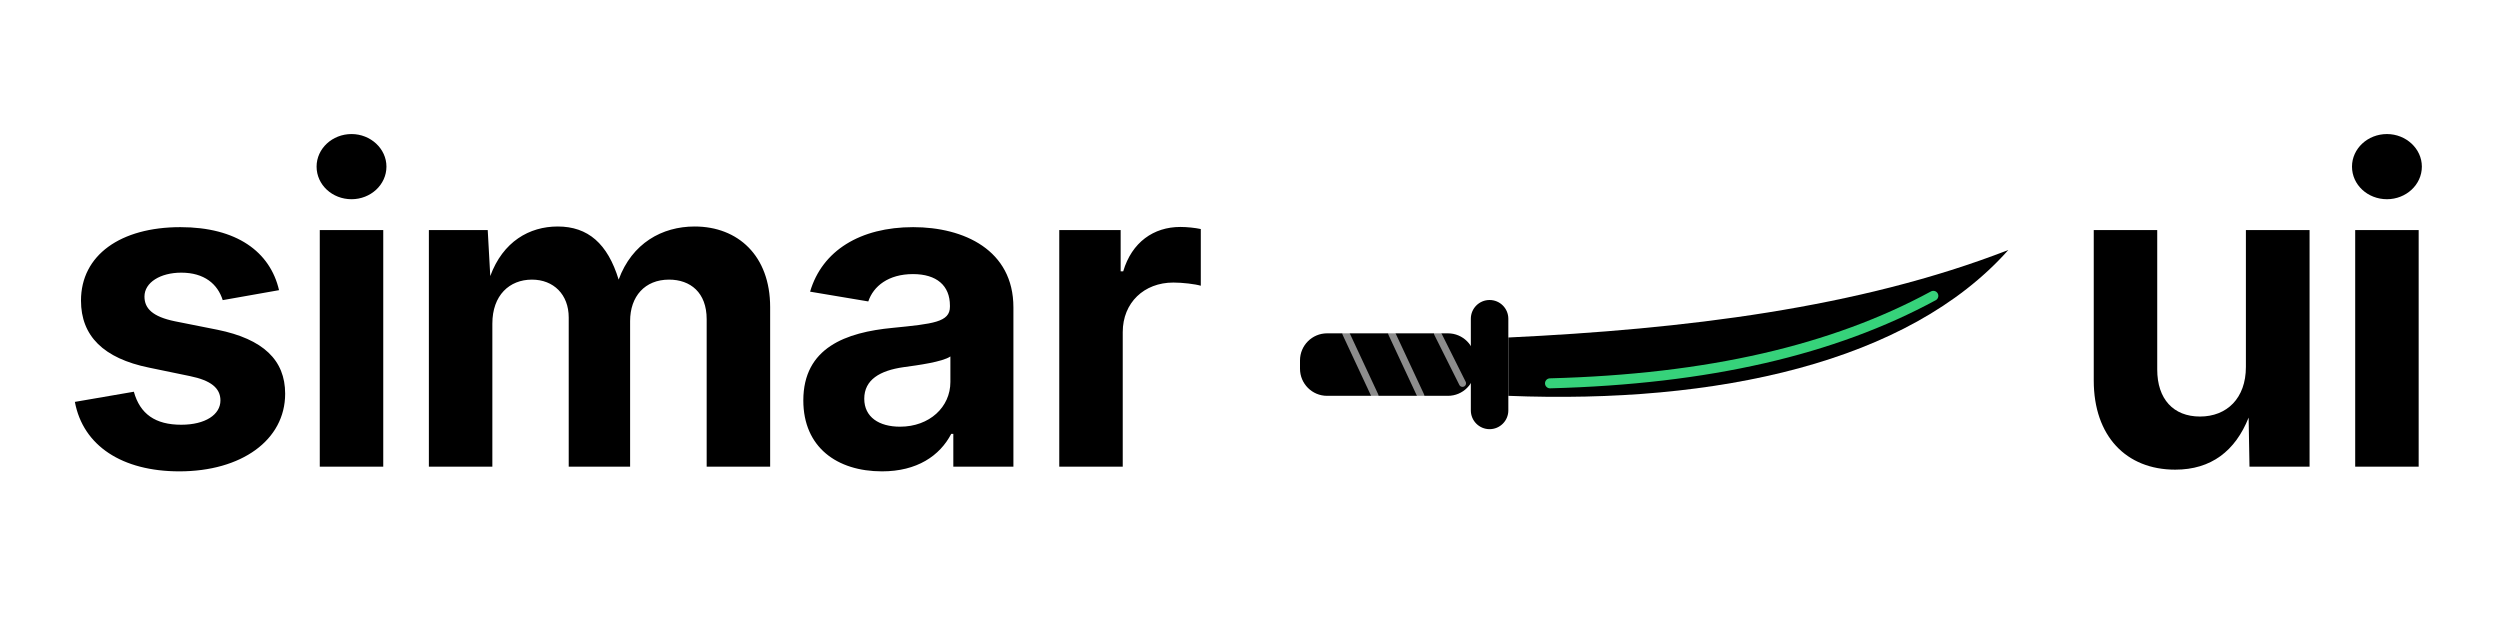
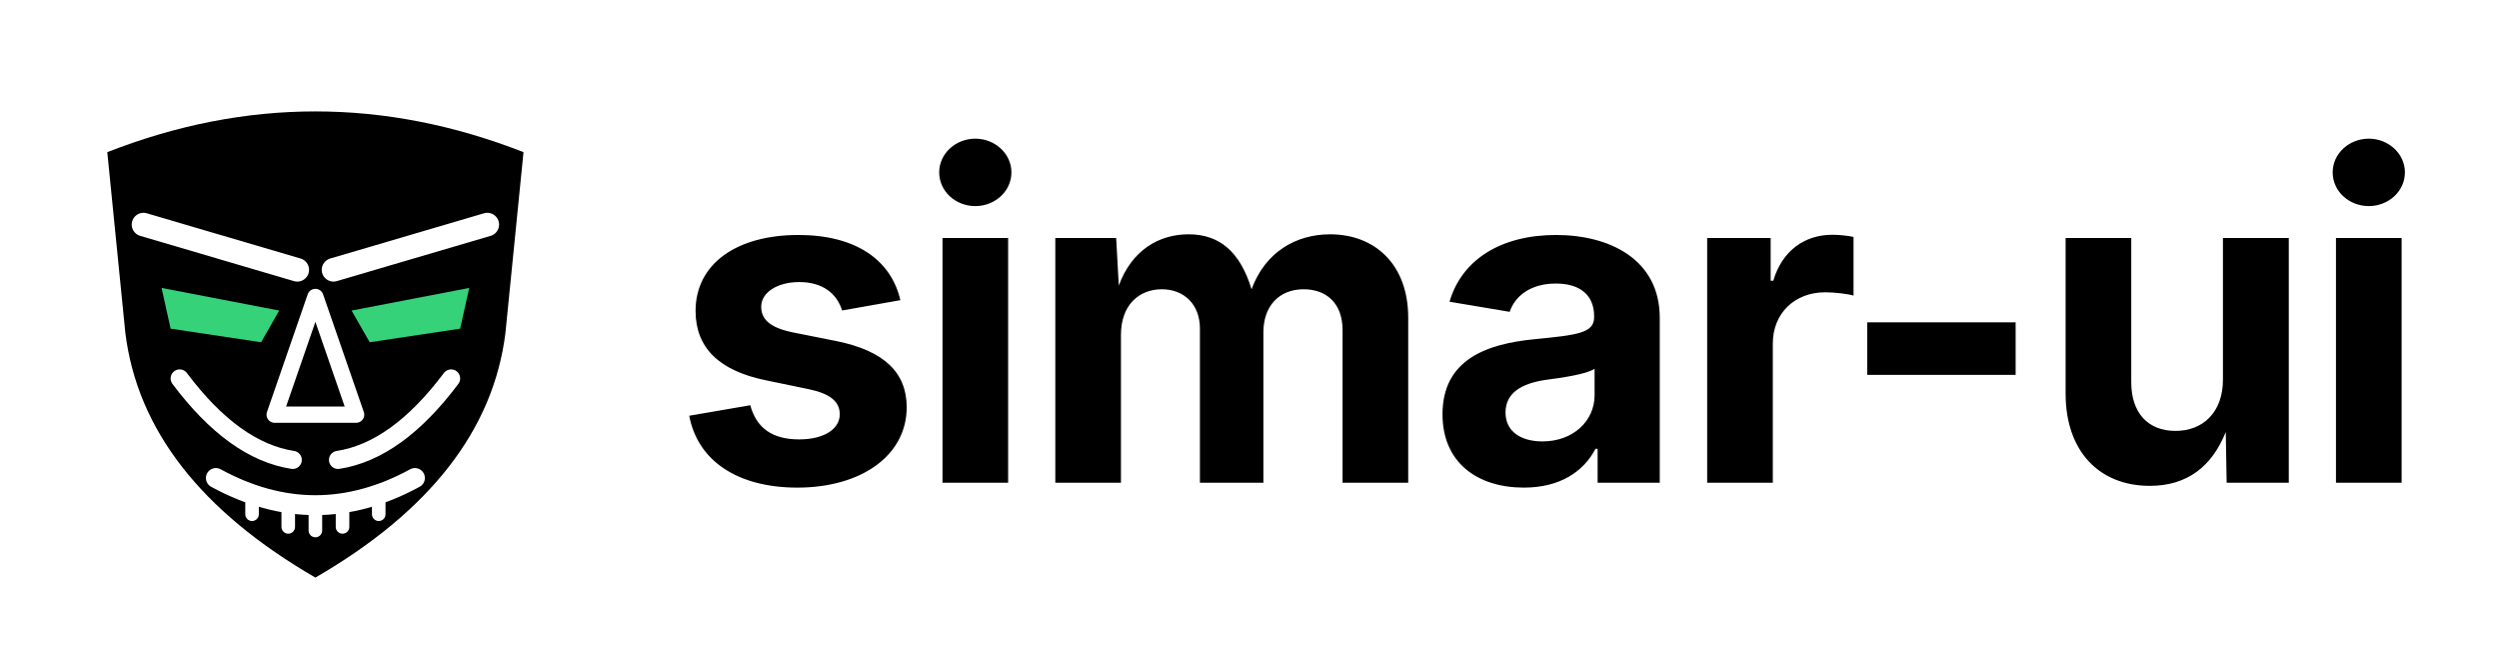
- <svg xmlns="http://www.w3.org/2000/svg" viewBox="0 0 600 150" role="img" aria-labelledby="t">
+ <svg xmlns="http://www.w3.org/2000/svg" viewBox="0 0 580 150" role="img" aria-labelledby="t">
+   <g transform="translate(6 8) scale(2.1)">
+     <path d="M9 13Q32 4 55 13L53 33Q51 49 32 60Q13 49 11 33Z" fill="currentColor" />
+     <path d="M13 21L30 26M51 21L34 26" stroke="var(--logo-bg, #fff)" stroke-width="2.6" stroke-linecap="round" fill="none" />
+     <path d="M15 28L28 30.5L26 34L16 32.5ZM49 28L36 30.5L38 34L48 32.5Z" fill="var(--logo-lit, #36d27a)" />
+     <path d="M32 29L27.5 42H36.5Z" fill="none" stroke="var(--logo-bg, #fff)" stroke-width="1.8" stroke-linejoin="round" />
+     <path d="M17 38Q23 46 29.5 47M47 38Q41 46 34.5 47" stroke="var(--logo-bg, #fff)" stroke-width="2" stroke-linecap="round" fill="none" />
+     <path d="M21 49Q32 55 43 49" stroke="var(--logo-bg, #fff)" stroke-width="2.2" stroke-linecap="round" fill="none" />
+     <path d="M25 50.6V53M29 51.6V54.4M32 52V54.8M35 51.6V54.4M39 50.6V53" stroke="var(--logo-bg, #fff)" stroke-width="1.5" stroke-linecap="round" />
+   </g>
  <g fill="currentColor" font-family="Inter, 'Helvetica Neue', Helvetica, Arial, sans-serif" font-weight="700" font-size="104" letter-spacing="-2">
-     <text x="14" y="112" textLength="284" lengthAdjust="spacing">simar</text>
-     <text x="496" y="112" textLength="92" lengthAdjust="spacing">ui</text>
-   </g>
-   <g>
-     <rect x="312" y="80" width="42" height="15" rx="6.5" fill="currentColor" />
-     <path d="M323 80l7 15M334 80l7 15M345 80l6 12" stroke="var(--logo-bg, #fff)" stroke-width="1.7" stroke-linecap="round" opacity=".55" />
-     <rect x="353" y="72" width="9" height="31" rx="4.5" fill="currentColor" />
-     <path d="M362 81C404 79 446 74 482 60C458 87 412 97 362 95Z" fill="currentColor" />
-     <path d="M372 92C410 91 440 84 464 71" fill="none" stroke="var(--logo-lit, #36d27a)" stroke-width="2.4" stroke-linecap="round" />
+     <text x="156" y="112" textLength="416" lengthAdjust="spacing">simar-ui</text>
  </g>
</svg>
